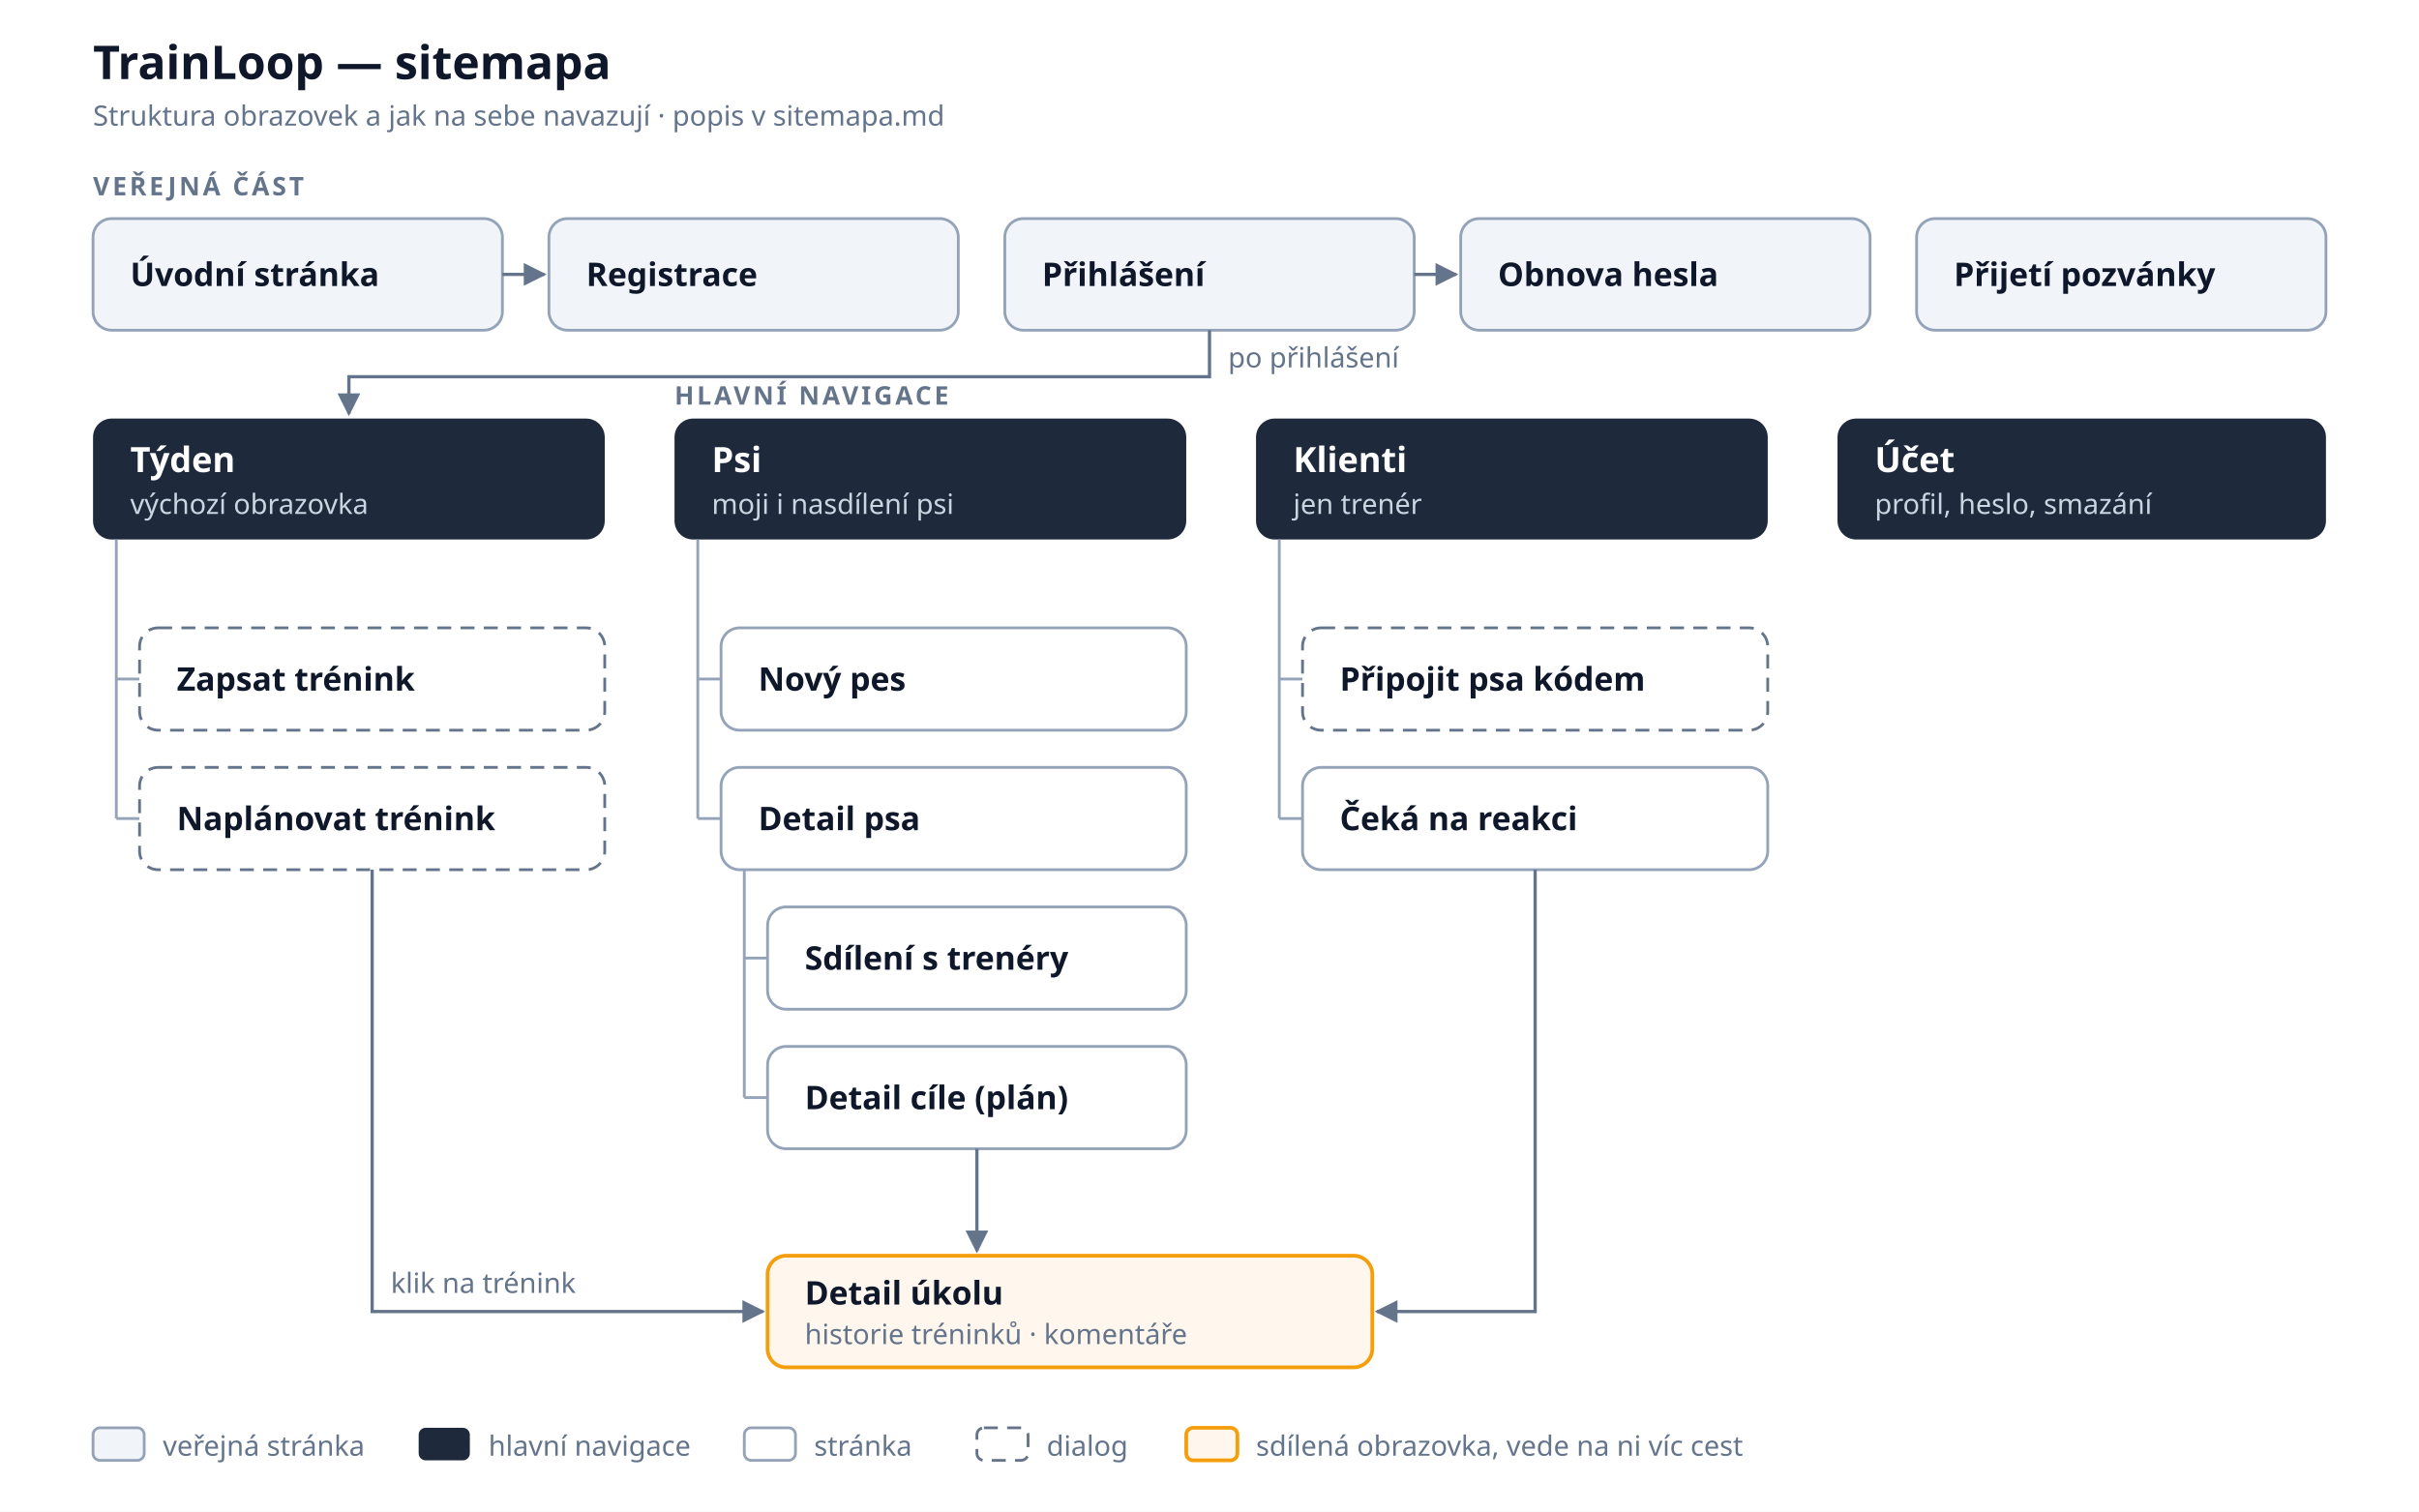
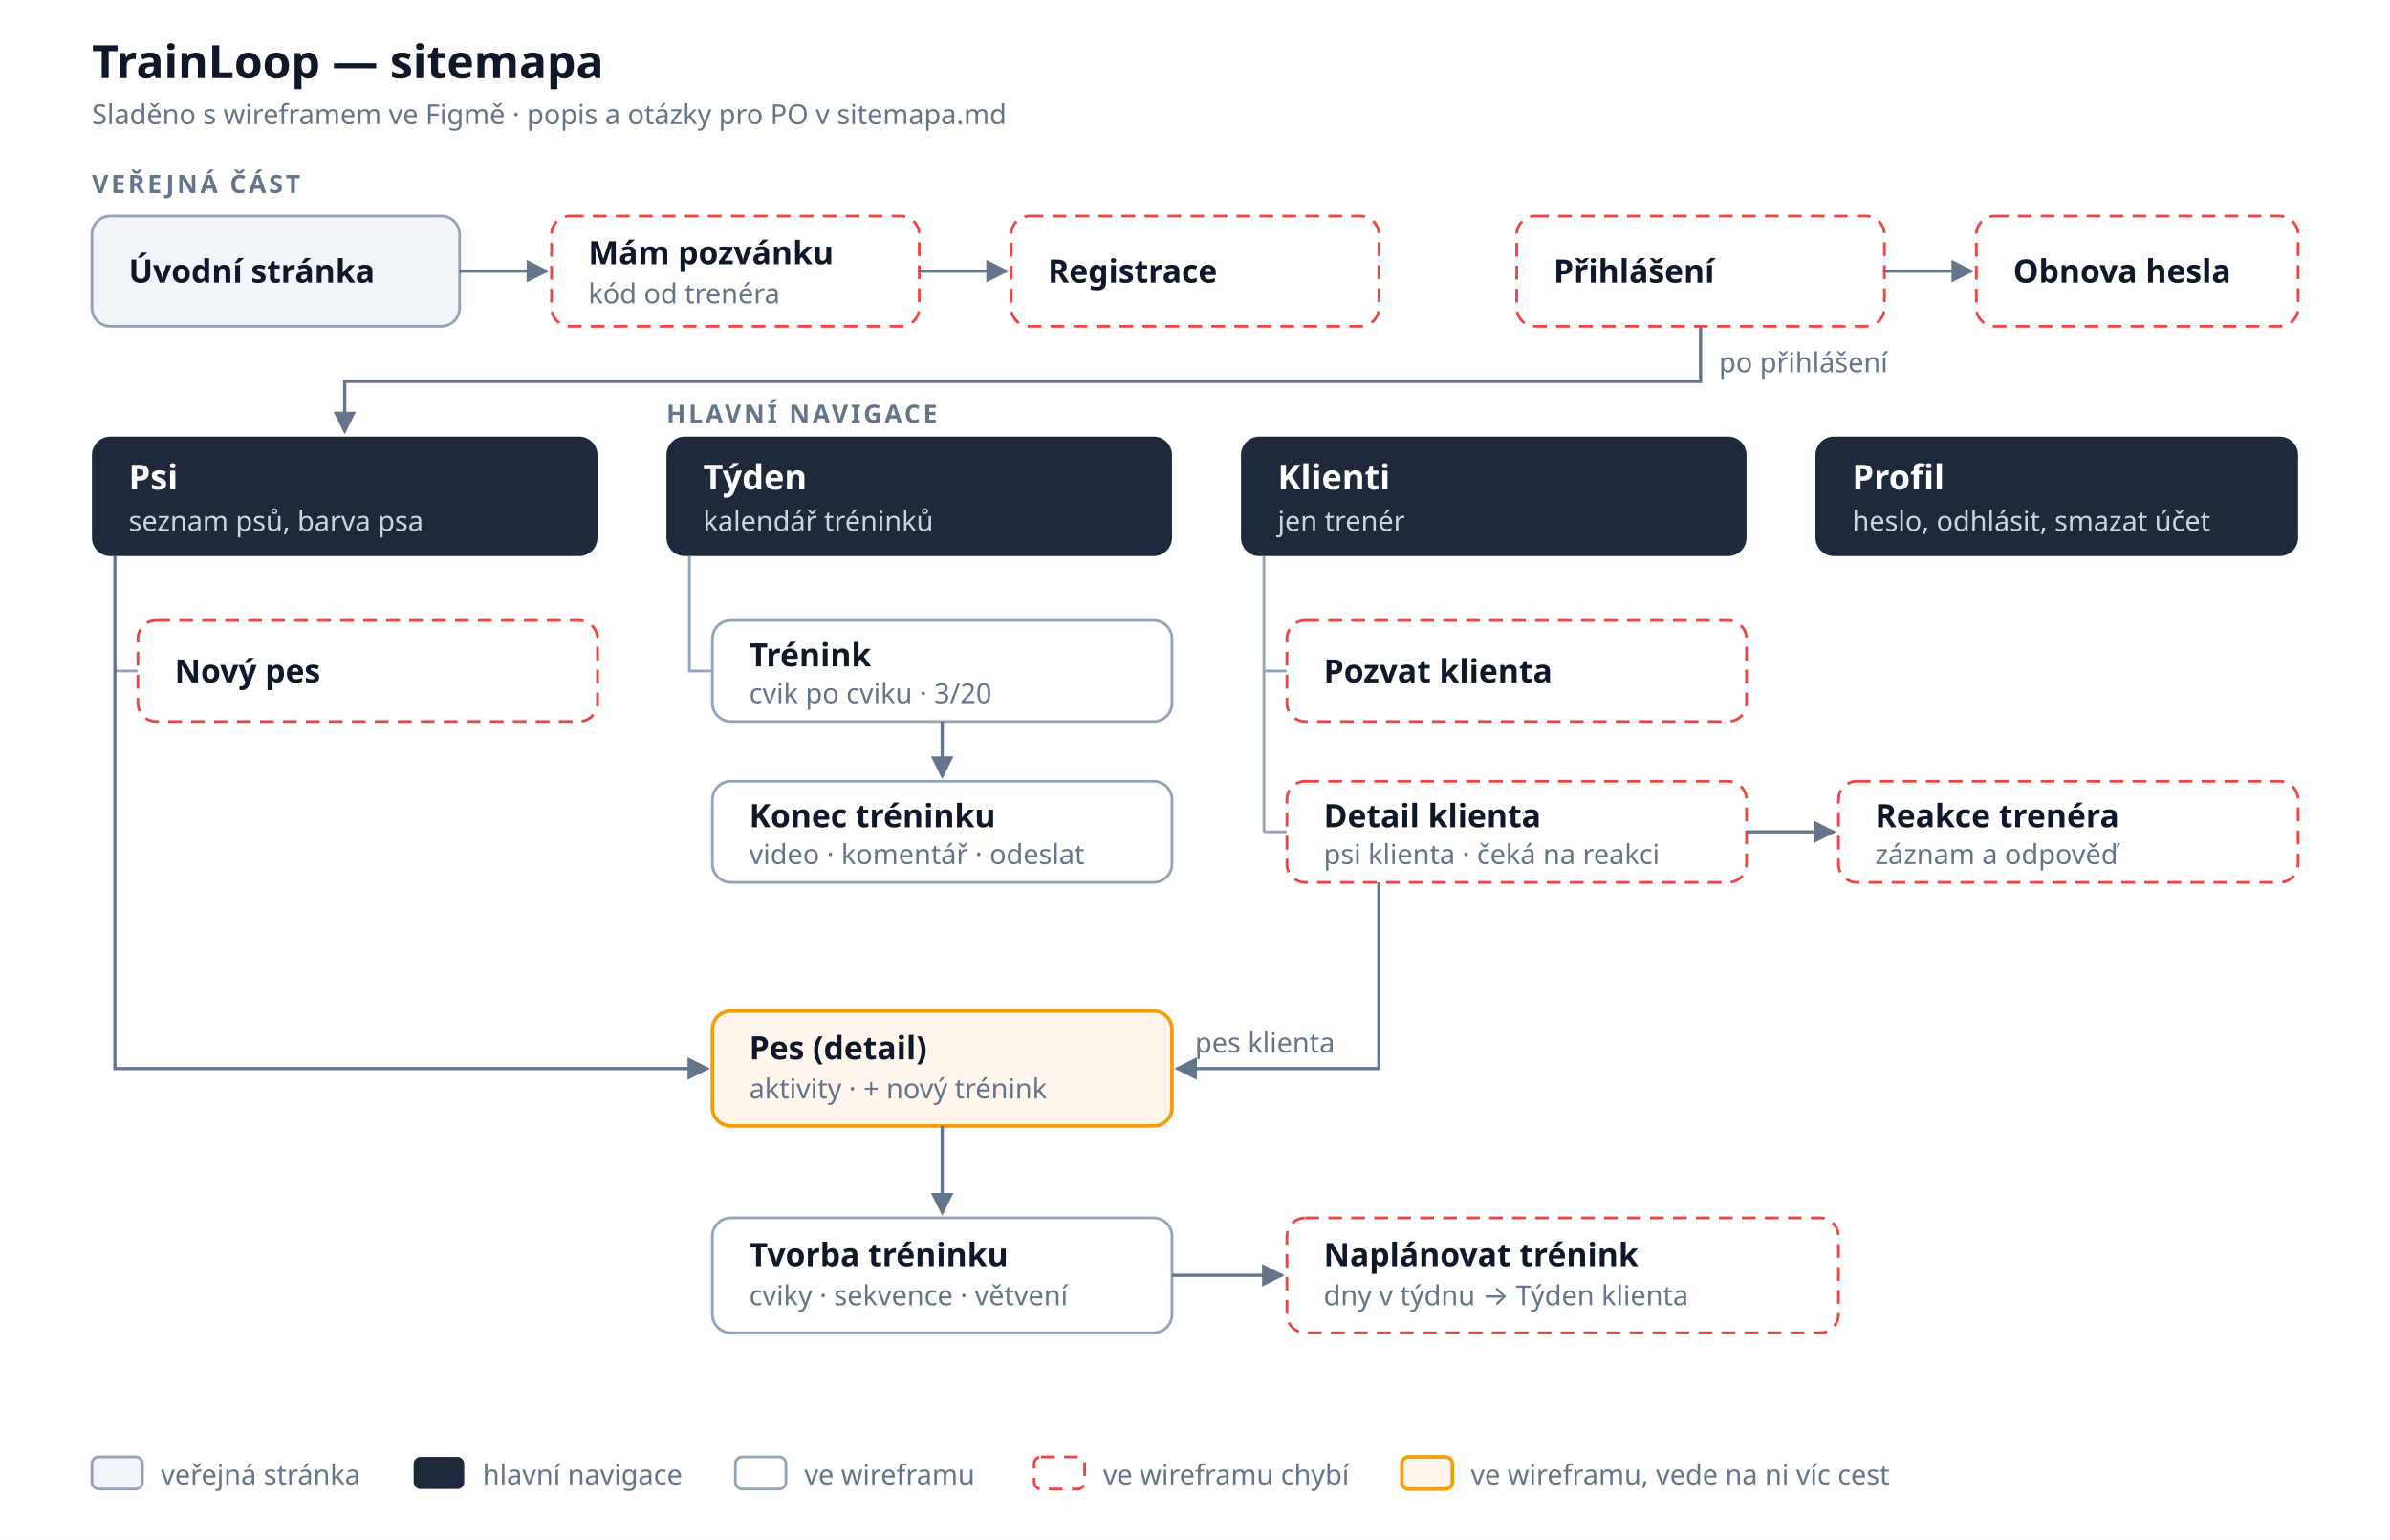
- <svg xmlns="http://www.w3.org/2000/svg" viewBox="0 0 1040 650" width="1040" height="650" font-family="'Segoe UI', system-ui, -apple-system, sans-serif">
+ <svg xmlns="http://www.w3.org/2000/svg" viewBox="0 0 1040 670" width="1040" height="670" font-family="'Segoe UI', system-ui, -apple-system, sans-serif">
  <defs>
    <marker id="arrow" viewBox="0 0 10 10" refX="9" refY="5" markerWidth="7" markerHeight="7" orient="auto-start-reverse">
      <path d="M0,0 L10,5 L0,10 z" fill="#64748b" />
    </marker>
    <style>
      .t { font-size: 14px; font-weight: 600; fill: #0f172a; }
      .s { font-size: 12px; fill: #64748b; }
      .ht { font-size: 15px; font-weight: 700; fill: #ffffff; }
      .hs { font-size: 12px; fill: #cbd5e1; }
      .lbl { font-size: 11px; font-weight: 700; letter-spacing: 1.2px; fill: #64748b; }
      .page { fill: #ffffff; stroke: #94a3b8; stroke-width: 1.2; }
      .pub { fill: #f1f5f9; stroke: #94a3b8; stroke-width: 1.2; }
-       .dlg { fill: #ffffff; stroke: #64748b; stroke-width: 1.2; stroke-dasharray: 6 4; }
+       .miss { fill: #ffffff; stroke: #ef4444; stroke-width: 1.2; stroke-dasharray: 6 4; }
      .key { fill: #fff7ed; stroke: #f59e0b; stroke-width: 1.6; }
      .head { fill: #1e293b; }
      .ln { stroke: #94a3b8; stroke-width: 1.2; fill: none; }
      .arr { stroke: #64748b; stroke-width: 1.4; fill: none; }
    </style>
  </defs>
-   <rect width="1040" height="650" fill="#ffffff" />
+   <rect width="1040" height="670" fill="#ffffff" />
  <text x="40" y="34" font-size="20" font-weight="700" fill="#0f172a">TrainLoop — sitemapa</text>
-   <text x="40" y="54" class="s">Struktura obrazovek a jak na sebe navazují · popis v sitemapa.md</text>
+   <text x="40" y="54" class="s">Sladěno s wireframem ve Figmě · popis a otázky pro PO v sitemapa.md</text>
  <text x="40" y="84" class="lbl">VEŘEJNÁ ČÁST</text>
-   <rect x="40" y="94" width="176" height="48" rx="8" class="pub" />
+   <rect x="40" y="94" width="160" height="48" rx="8" class="pub" />
  <text x="56" y="123" class="t">Úvodní stránka</text>
-   <rect x="236" y="94" width="176" height="48" rx="8" class="pub" />
-   <text x="252" y="123" class="t">Registrace</text>
-   <rect x="432" y="94" width="176" height="48" rx="8" class="pub" />
-   <text x="448" y="123" class="t">Přihlášení</text>
-   <rect x="628" y="94" width="176" height="48" rx="8" class="pub" />
-   <text x="644" y="123" class="t">Obnova hesla</text>
-   <rect x="824" y="94" width="176" height="48" rx="8" class="pub" />
-   <text x="840" y="123" class="t">Přijetí pozvánky</text>
-   <line x1="216" y1="118" x2="234" y2="118" class="arr" marker-end="url(#arrow)" />
-   <line x1="608" y1="118" x2="626" y2="118" class="arr" marker-end="url(#arrow)" />
-   <path d="M520,142 V162 H150 V178" class="arr" marker-end="url(#arrow)" />
-   <text x="528" y="158" class="s">po přihlášení</text>
-   <text x="290" y="174" class="lbl">HLAVNÍ NAVIGACE</text>
-   <rect x="40" y="180" width="220" height="52" rx="8" class="head" />
-   <text x="56" y="203" class="ht">Týden</text>
-   <text x="56" y="221" class="hs">výchozí obrazovka</text>
-   <rect x="290" y="180" width="220" height="52" rx="8" class="head" />
-   <text x="306" y="203" class="ht">Psi</text>
-   <text x="306" y="221" class="hs">moji i nasdílení psi</text>
-   <rect x="540" y="180" width="220" height="52" rx="8" class="head" />
-   <text x="556" y="203" class="ht">Klienti</text>
-   <text x="556" y="221" class="hs">jen trenér</text>
-   <rect x="790" y="180" width="210" height="52" rx="8" class="head" />
-   <text x="806" y="203" class="ht">Účet</text>
-   <text x="806" y="221" class="hs">profil, heslo, smazání</text>
-   <path d="M50,232 V352 M50,292 H60 M50,352 H60" class="ln" />
-   <rect x="60" y="270" width="200" height="44" rx="8" class="dlg" />
-   <text x="76" y="297" class="t">Zapsat trénink</text>
-   <rect x="60" y="330" width="200" height="44" rx="8" class="dlg" />
-   <text x="76" y="357" class="t">Naplánovat trénink</text>
-   <path d="M300,232 V352 M300,292 H310 M300,352 H310" class="ln" />
+   <rect x="240" y="94" width="160" height="48" rx="8" class="miss" />
+   <text x="256" y="115" class="t">Mám pozvánku</text>
+   <text x="256" y="132" class="s">kód od trenéra</text>
+   <rect x="440" y="94" width="160" height="48" rx="8" class="miss" />
+   <text x="456" y="123" class="t">Registrace</text>
+   <rect x="660" y="94" width="160" height="48" rx="8" class="miss" />
+   <text x="676" y="123" class="t">Přihlášení</text>
+   <rect x="860" y="94" width="140" height="48" rx="8" class="miss" />
+   <text x="876" y="123" class="t">Obnova hesla</text>
+   <line x1="200" y1="118" x2="238" y2="118" class="arr" marker-end="url(#arrow)" />
+   <line x1="400" y1="118" x2="438" y2="118" class="arr" marker-end="url(#arrow)" />
+   <line x1="820" y1="118" x2="858" y2="118" class="arr" marker-end="url(#arrow)" />
+   <path d="M740,142 V166 H150 V188" class="arr" marker-end="url(#arrow)" />
+   <text x="748" y="162" class="s">po přihlášení</text>
+   <text x="290" y="184" class="lbl">HLAVNÍ NAVIGACE</text>
+   <rect x="40" y="190" width="220" height="52" rx="8" class="head" />
+   <text x="56" y="213" class="ht">Psi</text>
+   <text x="56" y="231" class="hs">seznam psů, barva psa</text>
+   <rect x="290" y="190" width="220" height="52" rx="8" class="head" />
+   <text x="306" y="213" class="ht">Týden</text>
+   <text x="306" y="231" class="hs">kalendář tréninků</text>
+   <rect x="540" y="190" width="220" height="52" rx="8" class="head" />
+   <text x="556" y="213" class="ht">Klienti</text>
+   <text x="556" y="231" class="hs">jen trenér</text>
+   <rect x="790" y="190" width="210" height="52" rx="8" class="head" />
+   <text x="806" y="213" class="ht">Profil</text>
+   <text x="806" y="231" class="hs">heslo, odhlásit, smazat účet</text>
+   <path d="M50,292 H60" class="ln" />
+   <path d="M50,242 V465 H308" class="arr" marker-end="url(#arrow)" />
+   <rect x="60" y="270" width="200" height="44" rx="8" class="miss" />
+   <text x="76" y="297" class="t">Nový pes</text>
+   <path d="M300,242 V292 H310" class="ln" />
  <rect x="310" y="270" width="200" height="44" rx="8" class="page" />
-   <text x="326" y="297" class="t">Nový pes</text>
-   <rect x="310" y="330" width="200" height="44" rx="8" class="page" />
-   <text x="326" y="357" class="t">Detail psa</text>
-   <path d="M320,374 V472 M320,412 H330 M320,472 H330" class="ln" />
-   <rect x="330" y="390" width="180" height="44" rx="8" class="page" />
-   <text x="346" y="417" class="t">Sdílení s trenéry</text>
-   <rect x="330" y="450" width="180" height="44" rx="8" class="page" />
-   <text x="346" y="477" class="t">Detail cíle (plán)</text>
-   <path d="M550,232 V352 M550,292 H560 M550,352 H560" class="ln" />
-   <rect x="560" y="270" width="200" height="44" rx="8" class="dlg" />
-   <text x="576" y="297" class="t">Připojit psa kódem</text>
-   <rect x="560" y="330" width="200" height="44" rx="8" class="page" />
-   <text x="576" y="357" class="t">Čeká na reakci</text>
-   <rect x="330" y="540" width="260" height="48" rx="8" class="key" />
-   <text x="346" y="561" class="t">Detail úkolu</text>
-   <text x="346" y="578" class="s">historie tréninků · komentáře</text>
-   <line x1="420" y1="494" x2="420" y2="538" class="arr" marker-end="url(#arrow)" />
-   <path d="M160,374 V564 H328" class="arr" marker-end="url(#arrow)" />
-   <text x="168" y="556" class="s">klik na trénink</text>
-   <path d="M660,374 V564 H592" class="arr" marker-end="url(#arrow)" />
-   <rect x="40" y="614" width="22" height="14" rx="3" class="pub" />
-   <text x="70" y="626" class="s">veřejná stránka</text>
-   <rect x="180" y="614" width="22" height="14" rx="3" class="head" />
-   <text x="210" y="626" class="s">hlavní navigace</text>
-   <rect x="320" y="614" width="22" height="14" rx="3" class="page" />
-   <text x="350" y="626" class="s">stránka</text>
-   <rect x="420" y="614" width="22" height="14" rx="3" class="dlg" />
-   <text x="450" y="626" class="s">dialog</text>
-   <rect x="510" y="614" width="22" height="14" rx="3" class="key" />
-   <text x="540" y="626" class="s">sdílená obrazovka, vede na ni víc cest</text>
+   <text x="326" y="290" class="t">Trénink</text>
+   <text x="326" y="306" class="s">cvik po cviku · 3/20</text>
+   <rect x="310" y="340" width="200" height="44" rx="8" class="page" />
+   <text x="326" y="360" class="t">Konec tréninku</text>
+   <text x="326" y="376" class="s">video · komentář · odeslat</text>
+   <line x1="410" y1="314" x2="410" y2="338" class="arr" marker-end="url(#arrow)" />
+   <path d="M550,242 V362 M550,292 H560 M550,362 H560" class="ln" />
+   <rect x="560" y="270" width="200" height="44" rx="8" class="miss" />
+   <text x="576" y="297" class="t">Pozvat klienta</text>
+   <rect x="560" y="340" width="200" height="44" rx="8" class="miss" />
+   <text x="576" y="360" class="t">Detail klienta</text>
+   <text x="576" y="376" class="s">psi klienta · čeká na reakci</text>
+   <rect x="800" y="340" width="200" height="44" rx="8" class="miss" />
+   <text x="816" y="360" class="t">Reakce trenéra</text>
+   <text x="816" y="376" class="s">záznam a odpověď</text>
+   <line x1="760" y1="362" x2="798" y2="362" class="arr" marker-end="url(#arrow)" />
+   <path d="M600,384 V465 H512" class="arr" marker-end="url(#arrow)" />
+   <text x="520" y="458" class="s">pes klienta</text>
+   <rect x="310" y="440" width="200" height="50" rx="8" class="key" />
+   <text x="326" y="461" class="t">Pes (detail)</text>
+   <text x="326" y="478" class="s">aktivity · + nový trénink</text>
+   <line x1="410" y1="490" x2="410" y2="528" class="arr" marker-end="url(#arrow)" />
+   <rect x="310" y="530" width="200" height="50" rx="8" class="page" />
+   <text x="326" y="551" class="t">Tvorba tréninku</text>
+   <text x="326" y="568" class="s">cviky · sekvence · větvení</text>
+   <line x1="510" y1="555" x2="558" y2="555" class="arr" marker-end="url(#arrow)" />
+   <rect x="560" y="530" width="240" height="50" rx="8" class="miss" />
+   <text x="576" y="551" class="t">Naplánovat trénink</text>
+   <text x="576" y="568" class="s">dny v týdnu → Týden klienta</text>
+   <rect x="40" y="634" width="22" height="14" rx="3" class="pub" />
+   <text x="70" y="646" class="s">veřejná stránka</text>
+   <rect x="180" y="634" width="22" height="14" rx="3" class="head" />
+   <text x="210" y="646" class="s">hlavní navigace</text>
+   <rect x="320" y="634" width="22" height="14" rx="3" class="page" />
+   <text x="350" y="646" class="s">ve wireframu</text>
+   <rect x="450" y="634" width="22" height="14" rx="3" class="miss" />
+   <text x="480" y="646" class="s">ve wireframu chybí</text>
+   <rect x="610" y="634" width="22" height="14" rx="3" class="key" />
+   <text x="640" y="646" class="s">ve wireframu, vede na ni víc cest</text>
</svg>
